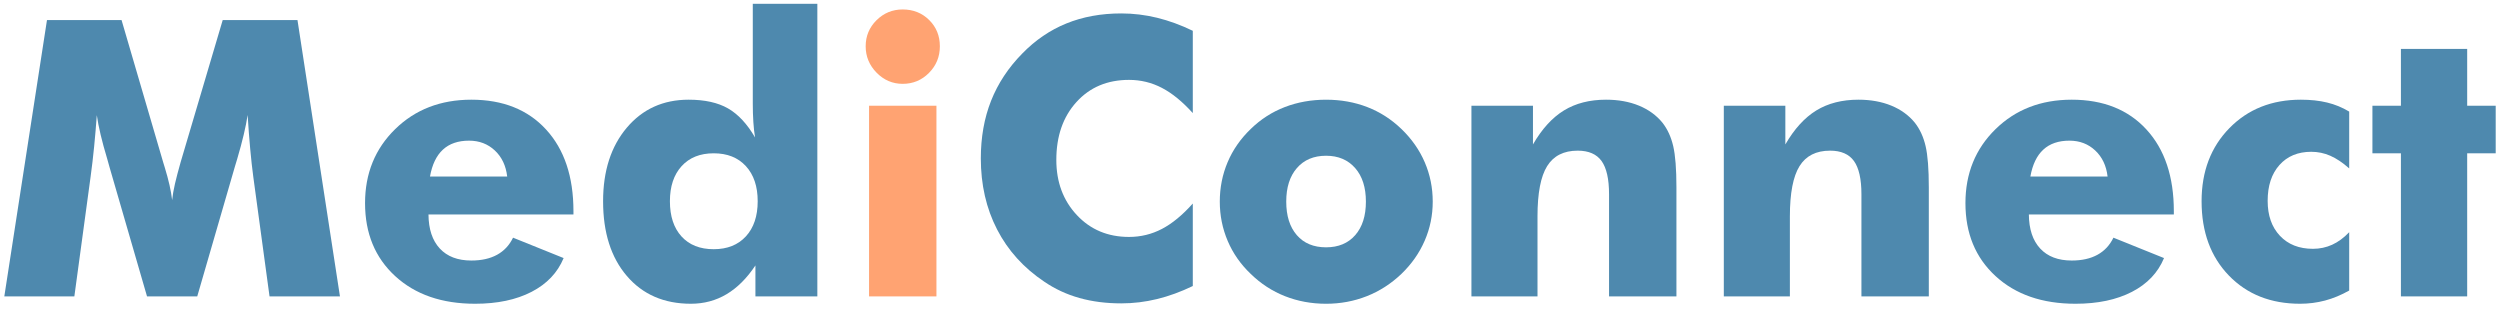
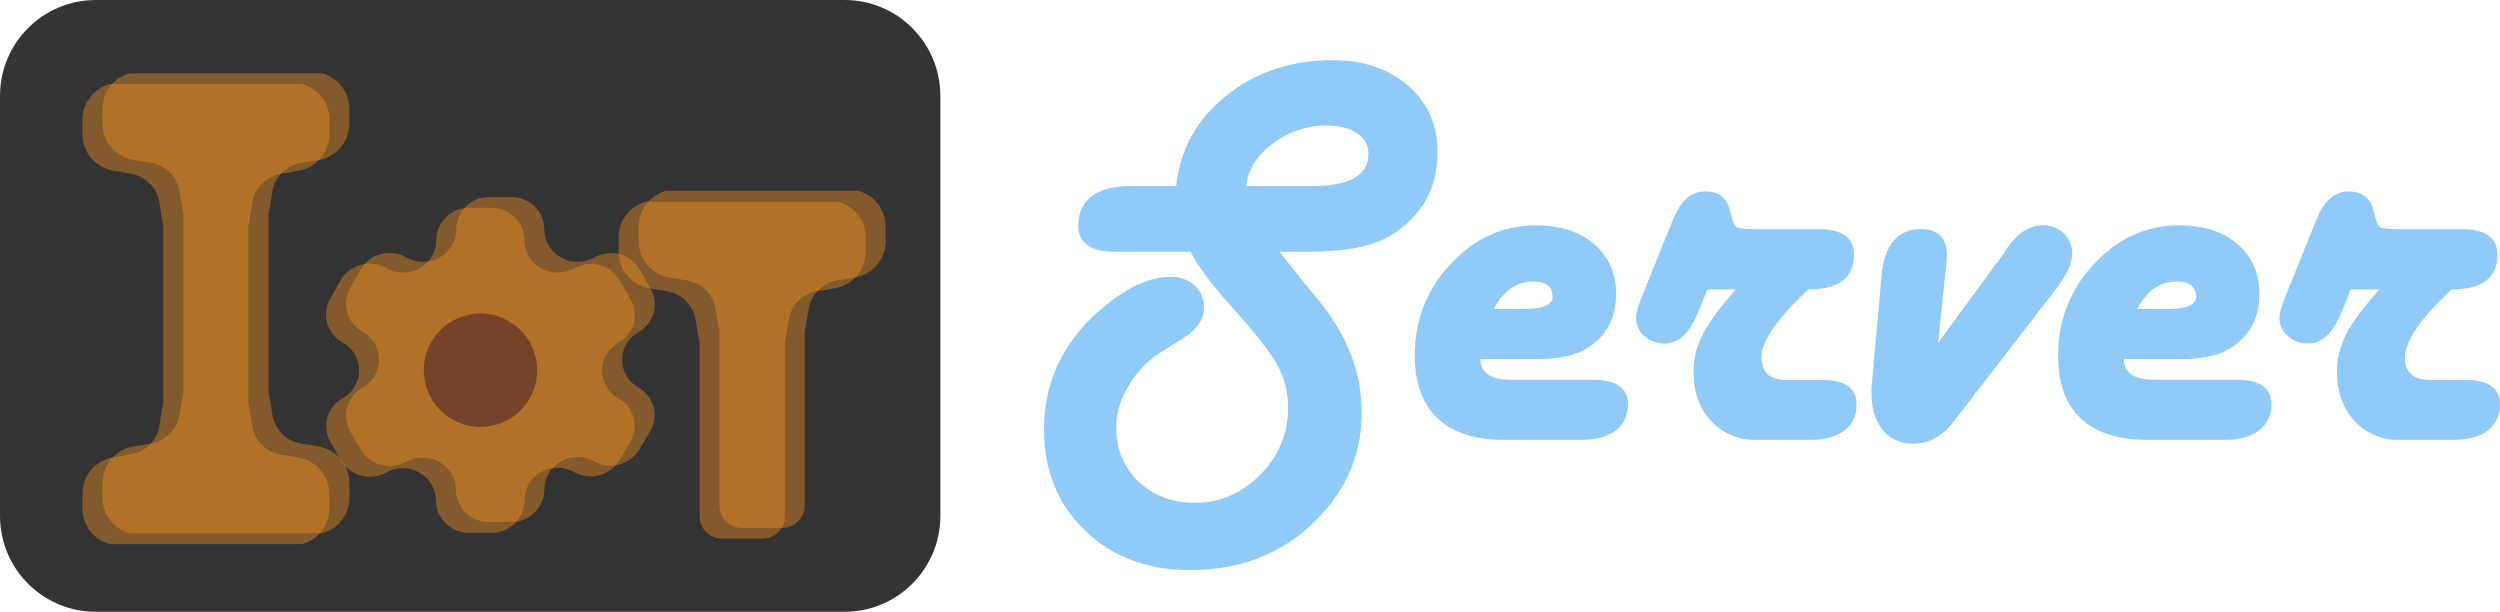
- <svg xmlns="http://www.w3.org/2000/svg" width="194px" height="24px" viewBox="0 0 194 24" version="1.1">
-   <g id="login" stroke="none" stroke-width="1" fill="none" fill-rule="evenodd">
-     <g transform="translate(-98, -94)" id="Icon">
-       <g transform="translate(98, 94)">
-         <path d="M26.38,23 L20.916,23 L19.656,13.728 C19.568,13.073 19.488,12.346 19.415,11.545 C19.341,10.744 19.276,9.87 19.217,8.923 C19.08,9.831 18.812,10.964 18.411,12.321 C18.323,12.604 18.26,12.814 18.221,12.951 L15.306,23 L11.409,23 L8.494,12.951 C8.455,12.814 8.397,12.604 8.318,12.321 C7.908,10.964 7.64,9.836 7.513,8.937 C7.454,9.748 7.386,10.551 7.308,11.347 C7.23,12.143 7.137,12.937 7.029,13.728 L5.77,23 L0.335,23 L3.646,1.555 L9.432,1.555 L12.669,12.614 C12.689,12.692 12.728,12.819 12.786,12.995 C13.089,13.981 13.279,14.826 13.358,15.529 C13.397,15.148 13.47,14.726 13.577,14.262 C13.685,13.798 13.831,13.239 14.017,12.585 L17.283,1.555 L23.084,1.555 L26.38,23 Z" id="Fill-1" fill="#4E89AE" />
-         <path d="M39.358,13.698 C39.26,12.858 38.941,12.184 38.399,11.677 C37.857,11.169 37.19,10.915 36.399,10.915 C35.549,10.915 34.873,11.147 34.37,11.611 C33.867,12.074 33.533,12.77 33.367,13.698 L39.358,13.698 Z M44.5,16.642 L33.25,16.642 C33.259,17.785 33.552,18.666 34.129,19.286 C34.705,19.906 35.52,20.217 36.575,20.217 C37.366,20.217 38.032,20.068 38.574,19.77 C39.116,19.472 39.529,19.03 39.812,18.444 L43.738,20.026 C43.269,21.159 42.439,22.033 41.248,22.648 C40.056,23.263 38.596,23.571 36.868,23.571 C34.29,23.571 32.222,22.856 30.664,21.425 C29.107,19.994 28.328,18.107 28.328,15.763 C28.328,13.459 29.107,11.545 30.664,10.021 C32.222,8.498 34.192,7.736 36.575,7.736 C39.026,7.736 40.96,8.508 42.376,10.051 C43.792,11.594 44.5,13.708 44.5,16.393 L44.5,16.642 Z" id="Fill-3" fill="#4E89AE" />
-         <path d="M58.797,15.617 C58.797,14.465 58.492,13.556 57.881,12.892 C57.271,12.228 56.439,11.896 55.384,11.896 C54.329,11.896 53.499,12.228 52.894,12.892 C52.288,13.556 51.985,14.465 51.985,15.617 C51.985,16.779 52.286,17.69 52.886,18.349 C53.487,19.008 54.319,19.338 55.384,19.338 C56.439,19.338 57.271,19.006 57.881,18.342 C58.492,17.678 58.797,16.769 58.797,15.617 L58.797,15.617 Z M63.426,0.295 L63.426,23 L58.621,23 L58.621,20.597 C57.957,21.594 57.21,22.338 56.38,22.831 C55.55,23.325 54.627,23.571 53.611,23.571 C51.531,23.571 49.876,22.853 48.646,21.418 C47.415,19.982 46.8,18.049 46.8,15.617 C46.8,13.263 47.413,11.362 48.638,9.911 C49.864,8.461 51.463,7.736 53.436,7.736 C54.686,7.736 55.704,7.961 56.49,8.41 C57.276,8.859 57.977,9.611 58.592,10.666 C58.533,10.314 58.489,9.916 58.46,9.472 C58.431,9.028 58.416,8.547 58.416,8.029 L58.416,0.295 L63.426,0.295 Z" id="Fill-5" fill="#4E89AE" />
-         <path d="M67.439,23 L72.668,23 L72.668,8.205 L67.439,8.205 L67.439,23 Z M67.176,3.591 C67.176,2.8 67.457,2.126 68.018,1.569 C68.58,1.013 69.256,0.734 70.047,0.734 C70.867,0.734 71.553,1.008 72.105,1.555 C72.657,2.102 72.933,2.78 72.933,3.591 C72.933,4.401 72.652,5.09 72.09,5.656 C71.529,6.223 70.848,6.506 70.047,6.506 C69.266,6.506 68.592,6.218 68.025,5.642 C67.459,5.065 67.176,4.382 67.176,3.591 L67.176,3.591 Z" id="Fill-7" fill="#FFA372" />
-         <path d="M92.561,2.39 L92.561,8.777 C91.76,7.888 90.963,7.236 90.166,6.821 C89.371,6.406 88.519,6.199 87.611,6.199 C85.93,6.199 84.57,6.772 83.531,7.92 C82.49,9.067 81.971,10.564 81.971,12.41 C81.971,14.128 82.501,15.554 83.561,16.687 C84.62,17.82 85.969,18.386 87.611,18.386 C88.519,18.386 89.371,18.179 90.166,17.764 C90.963,17.348 91.76,16.692 92.561,15.793 L92.561,22.195 C91.633,22.644 90.71,22.981 89.793,23.205 C88.874,23.43 87.948,23.542 87.01,23.542 C85.838,23.542 84.757,23.403 83.766,23.125 C82.773,22.847 81.864,22.424 81.034,21.858 C79.431,20.784 78.21,19.431 77.371,17.8 C76.531,16.169 76.112,14.333 76.112,12.292 C76.112,10.652 76.377,9.16 76.909,7.817 C77.442,6.474 78.246,5.256 79.32,4.162 C80.335,3.118 81.48,2.336 82.754,1.819 C84.028,1.301 85.448,1.042 87.01,1.042 C87.948,1.042 88.874,1.155 89.793,1.379 C90.71,1.604 91.633,1.941 92.561,2.39" id="Fill-9" fill="#4E89AE" />
-         <path d="M105.994,15.646 C105.994,14.543 105.716,13.674 105.159,13.04 C104.602,12.405 103.85,12.086 102.903,12.086 C101.946,12.086 101.191,12.405 100.64,13.04 C100.088,13.674 99.812,14.543 99.812,15.646 C99.812,16.75 100.086,17.616 100.633,18.247 C101.18,18.877 101.936,19.192 102.903,19.192 C103.86,19.192 104.614,18.877 105.166,18.247 C105.718,17.616 105.994,16.75 105.994,15.646 M111.18,15.646 C111.18,16.71 110.972,17.721 110.556,18.678 C110.141,19.636 109.539,20.495 108.748,21.256 C107.947,22.018 107.051,22.595 106.06,22.985 C105.068,23.375 104.016,23.572 102.903,23.572 C101.77,23.572 100.708,23.375 99.717,22.985 C98.726,22.595 97.84,22.018 97.058,21.256 C96.277,20.515 95.681,19.663 95.271,18.701 C94.861,17.738 94.656,16.721 94.656,15.646 C94.656,14.562 94.859,13.543 95.264,12.585 C95.669,11.627 96.267,10.768 97.058,10.007 C97.83,9.255 98.711,8.688 99.703,8.307 C100.693,7.926 101.761,7.737 102.903,7.737 C104.046,7.737 105.11,7.926 106.097,8.307 C107.083,8.688 107.967,9.255 108.748,10.007 C109.549,10.778 110.154,11.643 110.564,12.6 C110.974,13.556 111.18,14.572 111.18,15.646" id="Fill-10" fill="#4E89AE" />
-         <path d="M114.183,23 L114.183,8.205 L118.958,8.205 L118.958,11.208 C119.652,10.007 120.453,9.128 121.361,8.571 C122.269,8.015 123.358,7.736 124.627,7.736 C125.584,7.736 126.436,7.89 127.184,8.198 C127.93,8.505 128.538,8.947 129.007,9.523 C129.398,10.021 129.676,10.627 129.842,11.34 C130.008,12.053 130.091,13.117 130.091,14.533 L130.091,23 L124.862,23 L124.862,15.075 C124.862,13.894 124.668,13.034 124.284,12.497 C123.897,11.96 123.28,11.691 122.43,11.691 C121.346,11.691 120.555,12.092 120.057,12.893 C119.559,13.693 119.31,14.992 119.31,16.789 L119.31,23 L114.183,23 Z" id="Fill-11" fill="#4E89AE" />
-         <path d="M133.768,23 L133.768,8.205 L138.543,8.205 L138.543,11.208 C139.237,10.007 140.038,9.128 140.946,8.571 C141.854,8.015 142.943,7.736 144.212,7.736 C145.169,7.736 146.021,7.89 146.769,8.198 C147.515,8.505 148.123,8.947 148.592,9.523 C148.983,10.021 149.261,10.627 149.427,11.34 C149.593,12.053 149.676,13.117 149.676,14.533 L149.676,23 L144.447,23 L144.447,15.075 C144.447,13.894 144.253,13.034 143.869,12.497 C143.482,11.96 142.865,11.691 142.015,11.691 C140.931,11.691 140.14,12.092 139.642,12.893 C139.144,13.693 138.895,14.992 138.895,16.789 L138.895,23 L133.768,23 Z" id="Fill-12" fill="#4E89AE" />
-         <path d="M163.548,13.698 C163.45,12.858 163.131,12.184 162.588,11.677 C162.047,11.169 161.38,10.915 160.589,10.915 C159.739,10.915 159.063,11.147 158.561,11.611 C158.057,12.074 157.723,12.77 157.557,13.698 L163.548,13.698 Z M168.69,16.642 L157.44,16.642 C157.449,17.785 157.742,18.666 158.319,19.286 C158.895,19.906 159.71,20.217 160.765,20.217 C161.556,20.217 162.223,20.068 162.764,19.77 C163.307,19.472 163.719,19.03 164.002,18.444 L167.928,20.026 C167.459,21.159 166.629,22.033 165.438,22.648 C164.246,23.263 162.786,23.571 161.058,23.571 C158.48,23.571 156.411,22.856 154.854,21.425 C153.296,19.994 152.518,18.107 152.518,15.763 C152.518,13.459 153.296,11.545 154.854,10.021 C156.411,8.498 158.382,7.736 160.765,7.736 C163.216,7.736 165.15,8.508 166.566,10.051 C167.982,11.594 168.69,13.708 168.69,16.393 L168.69,16.642 Z" id="Fill-13" fill="#4E89AE" />
-         <path d="M182.298,13.068 C181.79,12.619 181.302,12.292 180.833,12.087 C180.364,11.881 179.871,11.779 179.354,11.779 C178.319,11.779 177.495,12.121 176.886,12.804 C176.275,13.488 175.97,14.416 175.97,15.588 C175.97,16.72 176.287,17.624 176.922,18.297 C177.557,18.971 178.411,19.308 179.485,19.308 C180.013,19.308 180.508,19.203 180.972,18.993 C181.436,18.783 181.878,18.459 182.298,18.019 L182.298,22.546 C181.673,22.897 181.048,23.156 180.423,23.322 C179.798,23.488 179.153,23.571 178.489,23.571 C176.214,23.571 174.37,22.841 172.96,21.381 C171.548,19.921 170.843,18 170.843,15.617 C170.843,13.302 171.563,11.41 173.003,9.941 C174.444,8.471 176.292,7.736 178.548,7.736 C179.3,7.736 179.979,7.809 180.584,7.956 C181.19,8.102 181.761,8.337 182.298,8.659 L182.298,13.068 Z" id="Fill-14" fill="#4E89AE" />
-         <polygon id="Fill-15" fill="#4E89AE" points="186.311 23 186.311 11.896 184.1 11.896 184.1 8.205 186.311 8.205 186.311 3.796 191.453 3.796 191.453 8.205 193.666 8.205 193.666 11.896 191.453 11.896 191.453 23" />
-       </g>
-     </g>
-   </g>
+ <svg xmlns="http://www.w3.org/2000/svg" id="Layer_1" data-name="Layer 1" viewBox="0 0 886.73 217">
+   <defs>
+     <style>.cls-1{fill:#333;}.cls-2{fill:#f7931e;opacity:0.4;isolation:isolate;}.cls-3{fill:#200e32;}.cls-4{fill:#90caf9;}</style>
+   </defs>
+   <rect class="cls-1" width="333.54" height="217" rx="34" ry="34" />
+   <path class="cls-2" d="M718.31,613.22A11.26,11.26,0,0,1,714,597.87l0,0a11.45,11.45,0,0,1,4.26-4.2,11.48,11.48,0,0,0,5.49-6.94,11.26,11.26,0,0,0-1.17-8.69l-3.85-6.72a11.75,11.75,0,0,0-7.13-5.35,12.06,12.06,0,0,0-8.92,1.15,12.07,12.07,0,0,1-8.94,1.14,11.76,11.76,0,0,1-7.16-5.34,11.53,11.53,0,0,1-1.58-5.75,11.28,11.28,0,0,0-3.42-8.11,11.91,11.91,0,0,0-8.32-3.37h-7.73a11.64,11.64,0,0,0-11.8,11.43,11.36,11.36,0,0,1-5.85,10,12,12,0,0,1-11.77,0,12,12,0,0,0-9.06-1.22,11.69,11.69,0,0,0-7.21,5.48l-3.68,6.45a11.34,11.34,0,0,0,4.06,15.49l.26.14A11.31,11.31,0,0,1,625,608.76a3.07,3.07,0,0,1-.17.31,10.92,10.92,0,0,1-4.27,4.15,11.46,11.46,0,0,0-5.48,6.95,11.18,11.18,0,0,0,1.17,8.69l3.69,6.55a12,12,0,0,0,16.1,4.16,12,12,0,0,1,16,4.21,11.14,11.14,0,0,1,1.58,5.73,11.35,11.35,0,0,0,3.49,8.16,12,12,0,0,0,8.41,3.33h7.73a11.65,11.65,0,0,0,11.79-11.49,11.24,11.24,0,0,1,3.38-8.18,12,12,0,0,1,14.25-1.86,12,12,0,0,0,16.05-4.21l3.9-6.56a11.26,11.26,0,0,0-4.16-15.38l-.16-.1Z" transform="translate(-499 -472)" />
+   <path class="cls-3" d="M649.3,603.33a20.12,20.12,0,1,0,20.13-20.13,20.12,20.12,0,0,0-20.13,20.13Z" transform="translate(-499 -472)" />
+   <path class="cls-2" d="M587.12,553.29v-1.77a12.49,12.49,0,0,0,.39-1.63l1.06-6.26a12.26,12.26,0,0,1,10.07-10l6.23-1.06a13.15,13.15,0,0,0,11-13v-5.13a13.09,13.09,0,0,0-9.66-12.64h-68.3a13.13,13.13,0,0,0-9.67,12.64v5.13a13.2,13.2,0,0,0,10.95,13l6.23,1.06a12.26,12.26,0,0,1,10.07,10l1,6.26a13.53,13.53,0,0,0,.4,1.61v63.79a14.36,14.36,0,0,0-.4,1.63l-1,6.26a12.28,12.28,0,0,1-10.07,10l-6.23,1a13.15,13.15,0,0,0-10.95,13v5.12A13.09,13.09,0,0,0,537.85,665h68.3a13.13,13.13,0,0,0,9.67-12.64v-5.12a13.2,13.2,0,0,0-11-13l-6.23-1a12.28,12.28,0,0,1-10.07-10l-1.06-6.26a12.19,12.19,0,0,0-.39-1.61v-62Z" transform="translate(-499 -472)" />
+   <path class="cls-2" d="M796.37,543.53h-68.3a13.13,13.13,0,0,0-9.67,12.64v5.12a13.2,13.2,0,0,0,11,13l6.22,1a12.31,12.31,0,0,1,10.08,10l1.05,6.26a14,14,0,0,0,.4,1.61v62a7.91,7.91,0,0,0,7.88,7.88h14.46a7.91,7.91,0,0,0,7.89-7.88v-62a12.49,12.49,0,0,0,.39-1.63l1-6.26a12.31,12.31,0,0,1,10.08-10l6.22-1a13.16,13.16,0,0,0,11-13v-5.12A13.09,13.09,0,0,0,796.37,543.53Z" transform="translate(-499 -472)" />
+   <path class="cls-2" d="M725.39,609.41a11.26,11.26,0,0,1-4.27-15.35v0a11.48,11.48,0,0,1,4.27-4.2,11.47,11.47,0,0,0,5.48-6.94,11.17,11.17,0,0,0-1.17-8.69l-3.84-6.72a11.71,11.71,0,0,0-7.13-5.35,12.06,12.06,0,0,0-8.92,1.15,12.09,12.09,0,0,1-9,1.14,11.78,11.78,0,0,1-7.16-5.34,11.52,11.52,0,0,1-1.57-5.75,11.32,11.32,0,0,0-3.42-8.11,11.88,11.88,0,0,0-8.32-3.37h-7.74a11.64,11.64,0,0,0-11.79,11.43,11.37,11.37,0,0,1-5.85,10,12,12,0,0,1-11.78,0,11.93,11.93,0,0,0-9-1.22,11.67,11.67,0,0,0-7.21,5.47l-3.68,6.46a11.32,11.32,0,0,0,4.06,15.49l.26.14A11.32,11.32,0,0,1,632.05,605l-.17.31a10.92,10.92,0,0,1-4.27,4.15,11.46,11.46,0,0,0-5.48,7,11.18,11.18,0,0,0,1.17,8.69L627,631.6a12,12,0,0,0,16.1,4.16,12,12,0,0,1,16,4.2,11.27,11.27,0,0,1,1.58,5.74,11.36,11.36,0,0,0,3.48,8.16,12,12,0,0,0,8.41,3.32h7.74a11.64,11.64,0,0,0,11.79-11.48,11.28,11.28,0,0,1,3.38-8.19,12,12,0,0,1,14.25-1.85,12,12,0,0,0,16.05-4.21l3.89-6.56a11.25,11.25,0,0,0-4.15-15.38,1,1,0,0,0-.17-.1Z" transform="translate(-499 -472)" />
+   <path class="cls-2" d="M594.21,549.48v-1.77a12.49,12.49,0,0,0,.39-1.63l1-6.26a12.31,12.31,0,0,1,10.08-10l6.22-1a13.16,13.16,0,0,0,11-13v-5.12A13.1,13.1,0,0,0,613.25,498H545a13.13,13.13,0,0,0-9.67,12.64v5.12a13.2,13.2,0,0,0,11,13l6.22,1a12.31,12.31,0,0,1,10.08,10l1.05,6.26a14,14,0,0,0,.4,1.61v63.79a14.36,14.36,0,0,0-.4,1.63l-1.05,6.26a12.28,12.28,0,0,1-10.08,10l-6.22,1.06a13.15,13.15,0,0,0-11,13v5.13a13.08,13.08,0,0,0,9.65,12.64h68.31a13.13,13.13,0,0,0,9.67-12.64v-5.13a13.2,13.2,0,0,0-11-13l-6.22-1.06a12.28,12.28,0,0,1-10.08-10l-1-6.26a11.82,11.82,0,0,0-.39-1.61v-62Z" transform="translate(-499 -472)" />
+   <path class="cls-2" d="M803.46,539.72H735.15a13.12,13.12,0,0,0-9.66,12.64v5.12a13.2,13.2,0,0,0,11,13l6.22,1a12.31,12.31,0,0,1,10.08,10l1,6.26c.1.55.24,1.08.39,1.61v62a7.91,7.91,0,0,0,7.89,7.88h14.46a7.91,7.91,0,0,0,7.89-7.88v-62a12.49,12.49,0,0,0,.39-1.63l1.05-6.26a12.31,12.31,0,0,1,10.08-10l6.22-1a13.16,13.16,0,0,0,11-13v-5.12A13.07,13.07,0,0,0,803.46,539.72Z" transform="translate(-499 -472)" />
+   <path class="cls-4" d="M952.82,561.3l9,11.33,5.17,6.25q15,18.55,15,39.26a51.76,51.76,0,0,1-13.28,35.25q-18.16,20.8-47.56,20.8-22.75,0-37.3-14t-14.55-35.89q0-26.76,22.65-44.63,12-9.46,22.17-9.47a12.31,12.31,0,0,1,8.6,3,10.12,10.12,0,0,1,3.32,7.82q0,6.44-7.62,11.13L910.64,597a34,34,0,0,0-11.23,11.71,28.82,28.82,0,0,0-4.5,14.85q0,11.61,7.87,19.19t20,7.57q13.38,0,23.24-10a32.54,32.54,0,0,0,9.86-23.59,31,31,0,0,0-4-15.62q-4-7-17.29-21.78-9.27-10.26-13.28-18H894.91q-13.47,0-13.47-9.28,0-6.74,4.73-10.4T899.5,538h16.7q1.95-19.34,17.68-32t37.69-12.65q16.51,0,26.91,9.08t10.4,23.54q0,19.24-16.5,29.49-9.37,5.87-29.79,5.86ZM941.11,538h23.43q19.83,0,19.83-11.52a8.34,8.34,0,0,0-4.06-7.23q-4-2.73-10.79-2.73A31.07,31.07,0,0,0,950.33,523Q941.69,529.56,941.11,538Z" transform="translate(-499 -472)" />
+   <path class="cls-4" d="M1024.11,599.39q0,7.32,11,7.32h29q12.31,0,12.31,8.69a11,11,0,0,1-4.35,9.28Q1067.76,628,1060,628h-27.63q-15.43,0-23.49-7.62t-8.06-22.26a46,46,0,0,1,12.75-32.52q12.74-13.68,30.32-13.67,12.79,0,20.56,6.69t7.76,17.62q0,13.18-10.74,19.53-6,3.62-17.78,3.62Zm4.69-17.78h10.74q10.45,0,10.16-4.59c-.2-3.45-2.44-5.17-6.74-5.17Q1034,571.85,1028.8,581.61Z" transform="translate(-499 -472)" />
+   <path class="cls-4" d="M1104.58,574.68l-3.32,8.2q-4.48,10.93-11.72,10.94a10.52,10.52,0,0,1-7.32-2.64,8.43,8.43,0,0,1-2.93-6.54c0-1.5.71-4,2.15-7.62l11-27.24q4-9.87,11.33-9.87t8.89,6.84l.78,3c.39,1.56,1,2.54,1.76,2.93s2.7.58,5.76.58h22.85q12.79,0,12.79,9,0,12.4-16.21,12.4l-1.07,1q-15.52,14.83-15.53,23t9,8.1h12.31q12.41,0,12.4,8.59a11.13,11.13,0,0,1-4.34,9.38Q1148.82,628,1141,628h-19.14a20.73,20.73,0,0,1-16-6.74q-6.2-6.74-6.2-17.48A28.71,28.71,0,0,1,1103,590.5q3.32-6.45,11.72-15.82Z" transform="translate(-499 -472)" />
+   <path class="cls-4" d="M1186.42,593.63l22.65-30.86,1.76-2.64q5.67-8.21,12.7-8.2a10.29,10.29,0,0,1,7.52,2.88,9.91,9.91,0,0,1,2.93,7.37q0,4.89-5.86,12.5L1192,621.46q-6,7.9-14.25,7.91a13.42,13.42,0,0,1-10.94-4.84q-4-4.83-4-13.23c0-1.17,0-2.11.09-2.83l3.52-39q.67-7.9,4.25-12.06a12,12,0,0,1,9.62-4.15q9.27,0,9.27,9.38a46.88,46.88,0,0,1-.39,4.69Z" transform="translate(-499 -472)" />
+   <path class="cls-4" d="M1252.34,599.39q0,7.32,11,7.32h29q12.3,0,12.3,8.69a11,11,0,0,1-4.35,9.28c-2.89,2.21-6.95,3.32-12.15,3.32h-27.64q-15.43,0-23.49-7.62t-8-22.26a46,46,0,0,1,12.74-32.52q12.75-13.68,30.32-13.67,12.8,0,20.56,6.69t7.76,17.62q0,13.18-10.74,19.53-6,3.62-17.77,3.62Zm4.68-17.78h10.75q10.44,0,10.15-4.59-.29-5.17-6.74-5.17Q1262.2,571.85,1257,581.61Z" transform="translate(-499 -472)" />
+   <path class="cls-4" d="M1332.8,574.68l-3.32,8.2q-4.49,10.93-11.71,10.94a10.54,10.54,0,0,1-7.33-2.64,8.43,8.43,0,0,1-2.93-6.54q0-2.25,2.15-7.62l11-27.24q4-9.87,11.32-9.87t8.89,6.84l.78,3c.39,1.56,1,2.54,1.76,2.93s2.7.58,5.76.58h22.85q12.8,0,12.8,9,0,12.4-16.22,12.4l-1.07,1q-15.52,14.83-15.53,23t9,8.1h12.3q12.4,0,12.4,8.59a11.1,11.1,0,0,1-4.34,9.38Q1377,628,1369.23,628h-19.14a20.74,20.74,0,0,1-16-6.74q-6.19-6.74-6.2-17.48a28.71,28.71,0,0,1,3.32-13.28q3.33-6.45,11.72-15.82Z" transform="translate(-499 -472)" />
</svg>
